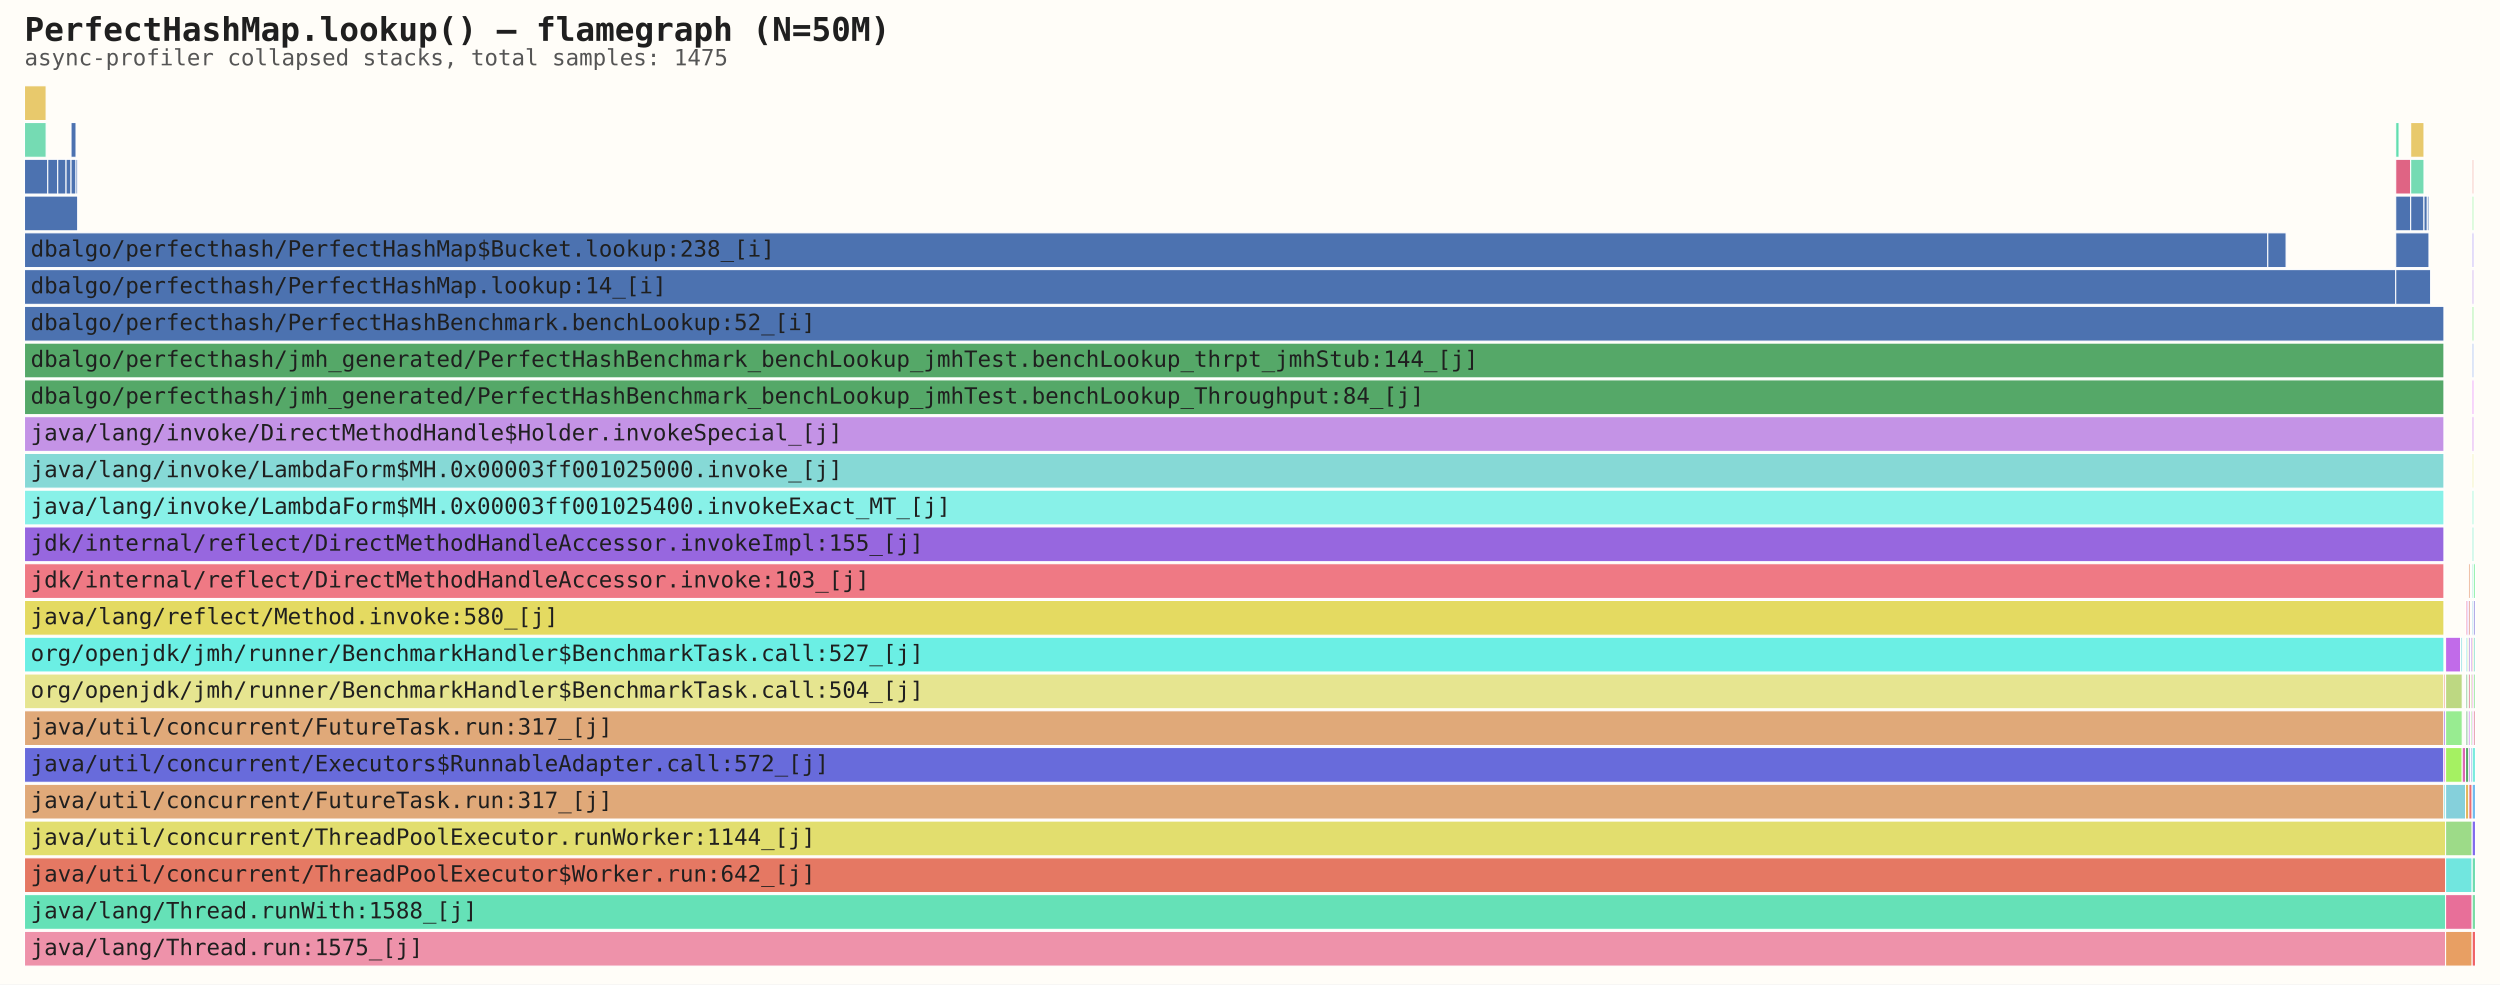
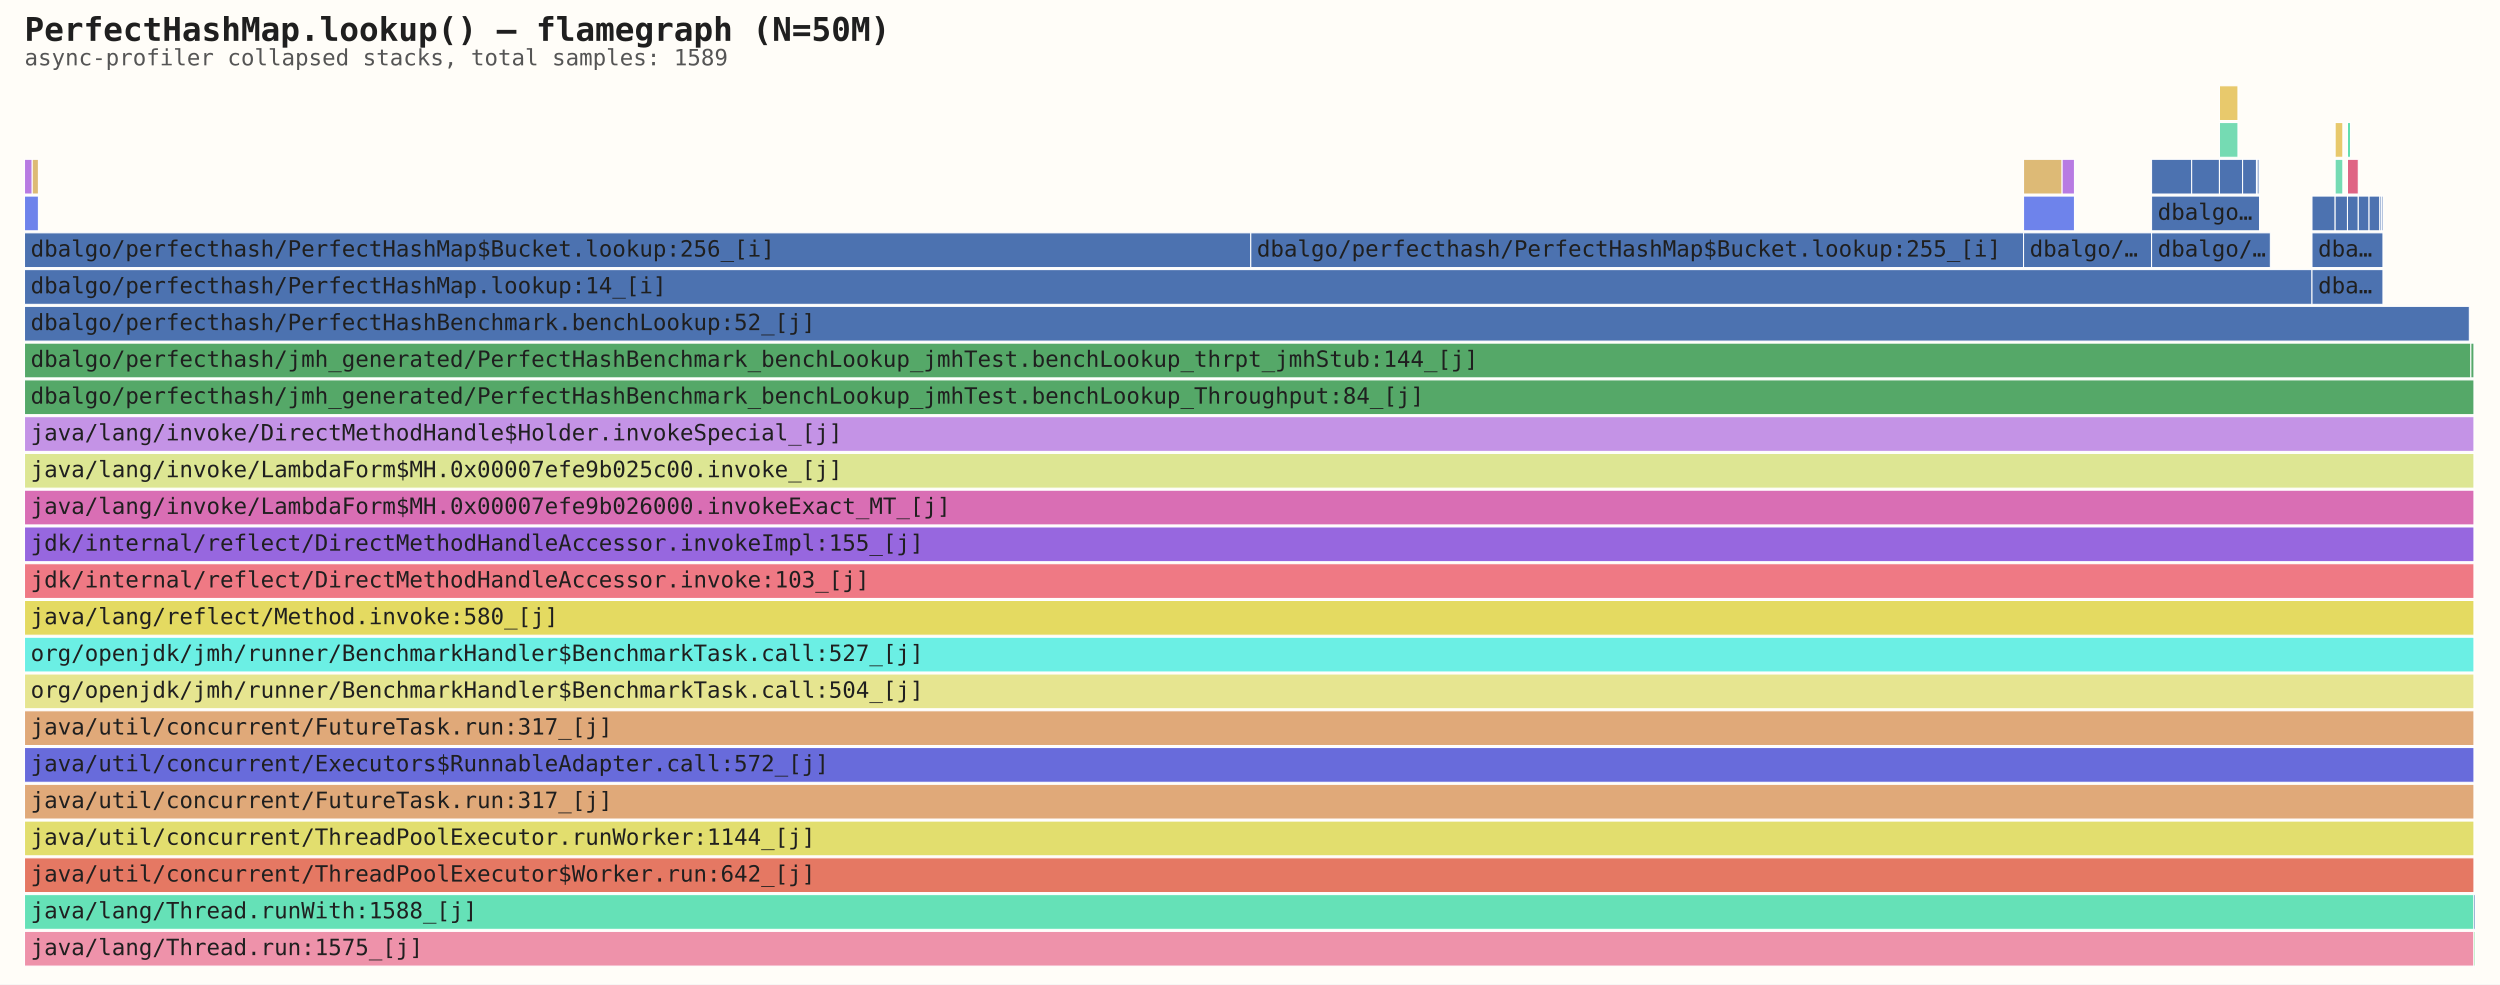
<svg xmlns="http://www.w3.org/2000/svg" width="1224" height="482" viewBox="0 0 1224 482">
  <style>text{font-family:Menlo,Consolas,monospace;fill:#1f1f1f}.title{font-size:16px;font-weight:700}.meta{font-size:11px;fill:#555}.frame{stroke:#ffffff;stroke-width:0.5}.label{font-size:11px;dominant-baseline:middle}</style>
  <rect width="100%" height="100%" fill="#fffdf8" />
  <text class="title" x="12" y="20">PerfectHashMap.lookup() — flamegraph (N=50M)</text>
-   <text class="meta" x="12" y="32">async-profiler collapsed stacks, total samples: 1475</text>
+   <text class="meta" x="12" y="32">async-profiler collapsed stacks, total samples: 1589</text>
  <g>
-     <rect class="frame" x="12.00" y="456.00" width="1185.36" height="17" fill="#ee92aa" />
+     <rect class="frame" x="12.00" y="456.00" width="1199.24" height="17" fill="#ee92aa" />
    <text class="label" x="15.00" y="464.50">java/lang/Thread.run:1575_[j]</text>
  </g>
  <g>
-     <rect class="frame" x="12.00" y="438.00" width="1185.36" height="17" fill="#65e1b7" />
+     <rect class="frame" x="12.00" y="438.00" width="1199.24" height="17" fill="#65e1b7" />
    <text class="label" x="15.00" y="446.50">java/lang/Thread.runWith:1588_[j]</text>
  </g>
  <g>
-     <rect class="frame" x="12.00" y="420.00" width="1185.36" height="17" fill="#e57863" />
+     <rect class="frame" x="12.00" y="420.00" width="1199.24" height="17" fill="#e57863" />
    <text class="label" x="15.00" y="428.50">java/util/concurrent/ThreadPoolExecutor$Worker.run:642_[j]</text>
  </g>
  <g>
-     <rect class="frame" x="12.00" y="402.00" width="1185.36" height="17" fill="#e2de6e" />
+     <rect class="frame" x="12.00" y="402.00" width="1199.24" height="17" fill="#e2de6e" />
    <text class="label" x="15.00" y="410.50">java/util/concurrent/ThreadPoolExecutor.runWorker:1144_[j]</text>
  </g>
  <g>
-     <rect class="frame" x="12.00" y="384.00" width="1184.54" height="17" fill="#e0a979" />
+     <rect class="frame" x="12.00" y="384.00" width="1199.24" height="17" fill="#e0a979" />
    <text class="label" x="15.00" y="392.50">java/util/concurrent/FutureTask.run:317_[j]</text>
  </g>
  <g>
-     <rect class="frame" x="12.00" y="366.00" width="1184.54" height="17" fill="#686bdb" />
+     <rect class="frame" x="12.00" y="366.00" width="1199.24" height="17" fill="#686bdb" />
    <text class="label" x="15.00" y="374.50">java/util/concurrent/Executors$RunnableAdapter.call:572_[j]</text>
  </g>
  <g>
-     <rect class="frame" x="12.00" y="348.00" width="1184.54" height="17" fill="#e0a979" />
+     <rect class="frame" x="12.00" y="348.00" width="1199.24" height="17" fill="#e0a979" />
    <text class="label" x="15.00" y="356.50">java/util/concurrent/FutureTask.run:317_[j]</text>
  </g>
  <g>
-     <rect class="frame" x="12.00" y="330.00" width="1184.54" height="17" fill="#e6e590" />
+     <rect class="frame" x="12.00" y="330.00" width="1199.24" height="17" fill="#e6e590" />
    <text class="label" x="15.00" y="338.50">org/openjdk/jmh/runner/BenchmarkHandler$BenchmarkTask.call:504_[j]</text>
  </g>
  <g>
-     <rect class="frame" x="12.00" y="312.00" width="1184.54" height="17" fill="#6befe4" />
+     <rect class="frame" x="12.00" y="312.00" width="1199.24" height="17" fill="#6befe4" />
    <text class="label" x="15.00" y="320.50">org/openjdk/jmh/runner/BenchmarkHandler$BenchmarkTask.call:527_[j]</text>
  </g>
  <g>
-     <rect class="frame" x="12.00" y="294.00" width="1184.54" height="17" fill="#e4da61" />
+     <rect class="frame" x="12.00" y="294.00" width="1199.24" height="17" fill="#e4da61" />
    <text class="label" x="15.00" y="302.50">java/lang/reflect/Method.invoke:580_[j]</text>
  </g>
  <g>
-     <rect class="frame" x="12.00" y="276.00" width="1184.54" height="17" fill="#ef7984" />
+     <rect class="frame" x="12.00" y="276.00" width="1199.24" height="17" fill="#ef7984" />
    <text class="label" x="15.00" y="284.50">jdk/internal/reflect/DirectMethodHandleAccessor.invoke:103_[j]</text>
  </g>
  <g>
-     <rect class="frame" x="12.00" y="258.00" width="1184.54" height="17" fill="#9767df" />
+     <rect class="frame" x="12.00" y="258.00" width="1199.24" height="17" fill="#9767df" />
    <text class="label" x="15.00" y="266.50">jdk/internal/reflect/DirectMethodHandleAccessor.invokeImpl:155_[j]</text>
  </g>
  <g>
-     <rect class="frame" x="12.00" y="240.00" width="1184.54" height="17" fill="#88f1e8" />
-     <text class="label" x="15.00" y="248.50">java/lang/invoke/LambdaForm$MH.0x00003ff001025400.invokeExact_MT_[j]</text>
+     <rect class="frame" x="12.00" y="240.00" width="1199.24" height="17" fill="#d96eb4" />
+     <text class="label" x="15.00" y="248.50">java/lang/invoke/LambdaForm$MH.0x00007efe9b026000.invokeExact_MT_[j]</text>
  </g>
  <g>
-     <rect class="frame" x="12.00" y="222.00" width="1184.54" height="17" fill="#86d9d6" />
-     <text class="label" x="15.00" y="230.50">java/lang/invoke/LambdaForm$MH.0x00003ff001025000.invoke_[j]</text>
+     <rect class="frame" x="12.00" y="222.00" width="1199.24" height="17" fill="#dde693" />
+     <text class="label" x="15.00" y="230.50">java/lang/invoke/LambdaForm$MH.0x00007efe9b025c00.invoke_[j]</text>
  </g>
  <g>
-     <rect class="frame" x="12.00" y="204.00" width="1184.54" height="17" fill="#c493e6" />
+     <rect class="frame" x="12.00" y="204.00" width="1199.24" height="17" fill="#c493e6" />
    <text class="label" x="15.00" y="212.50">java/lang/invoke/DirectMethodHandle$Holder.invokeSpecial_[j]</text>
  </g>
  <g>
-     <rect class="frame" x="12.00" y="186.00" width="1184.54" height="17" fill="#55a868" />
+     <rect class="frame" x="12.00" y="186.00" width="1199.24" height="17" fill="#55a868" />
    <text class="label" x="15.00" y="194.50">dbalgo/perfecthash/jmh_generated/PerfectHashBenchmark_benchLookup_jmhTest.benchLookup_Throughput:84_[j]</text>
  </g>
  <g>
-     <rect class="frame" x="12.00" y="168.00" width="1184.54" height="17" fill="#55a868" />
+     <rect class="frame" x="12.00" y="168.00" width="1197.73" height="17" fill="#55a868" />
    <text class="label" x="15.00" y="176.50">dbalgo/perfecthash/jmh_generated/PerfectHashBenchmark_benchLookup_jmhTest.benchLookup_thrpt_jmhStub:144_[j]</text>
  </g>
  <g>
-     <rect class="frame" x="12.00" y="150.00" width="1184.54" height="17" fill="#4c72b0" />
-     <text class="label" x="15.00" y="158.50">dbalgo/perfecthash/PerfectHashBenchmark.benchLookup:52_[i]</text>
+     <rect class="frame" x="12.00" y="150.00" width="1196.98" height="17" fill="#4c72b0" />
+     <text class="label" x="15.00" y="158.50">dbalgo/perfecthash/PerfectHashBenchmark.benchLookup:52_[j]</text>
  </g>
  <g>
-     <rect class="frame" x="12.00" y="132.00" width="1160.95" height="17" fill="#4c72b0" />
+     <rect class="frame" x="12.00" y="132.00" width="1119.95" height="17" fill="#4c72b0" />
    <text class="label" x="15.00" y="140.50">dbalgo/perfecthash/PerfectHashMap.lookup:14_[i]</text>
  </g>
  <g>
-     <rect class="frame" x="12.00" y="114.00" width="1098.31" height="17" fill="#4c72b0" />
-     <text class="label" x="15.00" y="122.50">dbalgo/perfecthash/PerfectHashMap$Bucket.lookup:238_[i]</text>
+     <rect class="frame" x="12.00" y="114.00" width="600.38" height="17" fill="#4c72b0" />
+     <text class="label" x="15.00" y="122.50">dbalgo/perfecthash/PerfectHashMap$Bucket.lookup:256_[i]</text>
  </g>
  <g>
-     <rect class="frame" x="12.00" y="96.00" width="26.03" height="17" fill="#4c72b0" />
+     <rect class="frame" x="12.00" y="96.00" width="6.80" height="17" fill="#6e83eb" />
  </g>
  <g>
-     <rect class="frame" x="12.00" y="78.00" width="11.39" height="17" fill="#4c72b0" />
+     <rect class="frame" x="12.00" y="78.00" width="3.78" height="17" fill="#b87be2" />
  </g>
  <g>
-     <rect class="frame" x="12.00" y="60.00" width="10.58" height="17" fill="#75dbb3" />
+     <rect class="frame" x="15.78" y="78.00" width="3.02" height="17" fill="#ddba76" />
  </g>
  <g>
-     <rect class="frame" x="12.00" y="42.00" width="10.58" height="17" fill="#e8c96c" />
+     <rect class="frame" x="612.38" y="114.00" width="378.35" height="17" fill="#4c72b0" />
+     <text class="label" x="615.38" y="122.50">dbalgo/perfecthash/PerfectHashMap$Bucket.lookup:255_[i]</text>
  </g>
  <g>
-     <rect class="frame" x="23.39" y="78.00" width="4.88" height="17" fill="#4c72b0" />
+     <rect class="frame" x="990.73" y="114.00" width="62.68" height="17" fill="#4c72b0" />
+     <text class="label" x="993.73" y="122.50">dbalgo/…</text>
  </g>
  <g>
-     <rect class="frame" x="28.27" y="78.00" width="4.07" height="17" fill="#4c72b0" />
+     <rect class="frame" x="990.73" y="96.00" width="24.92" height="17" fill="#6e83eb" />
  </g>
  <g>
-     <rect class="frame" x="32.34" y="78.00" width="2.44" height="17" fill="#4c72b0" />
+     <rect class="frame" x="990.73" y="78.00" width="18.88" height="17" fill="#ddba76" />
  </g>
  <g>
-     <rect class="frame" x="34.78" y="78.00" width="2.44" height="17" fill="#4c72b0" />
+     <rect class="frame" x="1009.61" y="78.00" width="6.04" height="17" fill="#b87be2" />
  </g>
  <g>
-     <rect class="frame" x="34.78" y="60.00" width="2.44" height="17" fill="#4c72b0" />
+     <rect class="frame" x="1053.41" y="114.00" width="58.15" height="17" fill="#4c72b0" />
+     <text class="label" x="1056.41" y="122.50">dbalgo/…</text>
  </g>
  <g>
-     <rect class="frame" x="37.22" y="78.00" width="0.81" height="17" fill="#4c72b0" />
+     <rect class="frame" x="1053.41" y="96.00" width="52.86" height="17" fill="#4c72b0" />
+     <text class="label" x="1056.41" y="104.50">dbalgo…</text>
  </g>
  <g>
-     <rect class="frame" x="1110.31" y="114.00" width="8.95" height="17" fill="#4c72b0" />
+     <rect class="frame" x="1053.41" y="78.00" width="19.63" height="17" fill="#4c72b0" />
  </g>
  <g>
-     <rect class="frame" x="1172.95" y="132.00" width="17.08" height="17" fill="#4c72b0" />
+     <rect class="frame" x="1073.04" y="78.00" width="13.59" height="17" fill="#4c72b0" />
  </g>
  <g>
-     <rect class="frame" x="1172.95" y="114.00" width="16.27" height="17" fill="#4c72b0" />
+     <rect class="frame" x="1086.64" y="78.00" width="11.33" height="17" fill="#4c72b0" />
  </g>
  <g>
-     <rect class="frame" x="1172.95" y="96.00" width="7.32" height="17" fill="#4c72b0" />
+     <rect class="frame" x="1086.64" y="60.00" width="9.06" height="17" fill="#75dbb3" />
  </g>
  <g>
-     <rect class="frame" x="1172.95" y="78.00" width="7.32" height="17" fill="#df6484" />
+     <rect class="frame" x="1086.64" y="42.00" width="9.06" height="17" fill="#e8c96c" />
  </g>
  <g>
-     <rect class="frame" x="1172.95" y="60.00" width="1.63" height="17" fill="#62deae" />
+     <rect class="frame" x="1097.97" y="78.00" width="6.80" height="17" fill="#4c72b0" />
  </g>
  <g>
-     <rect class="frame" x="1180.27" y="96.00" width="6.51" height="17" fill="#4c72b0" />
+     <rect class="frame" x="1104.76" y="78.00" width="0.76" height="17" fill="#4c72b0" />
  </g>
  <g>
-     <rect class="frame" x="1180.27" y="78.00" width="6.51" height="17" fill="#75dbb3" />
+     <rect class="frame" x="1105.52" y="78.00" width="0.76" height="17" fill="#4c72b0" />
  </g>
  <g>
-     <rect class="frame" x="1180.27" y="60.00" width="6.51" height="17" fill="#e8c96c" />
+     <rect class="frame" x="1131.95" y="132.00" width="34.74" height="17" fill="#4c72b0" />
+     <text class="label" x="1134.95" y="140.50">dba…</text>
  </g>
  <g>
-     <rect class="frame" x="1186.78" y="96.00" width="1.63" height="17" fill="#4c72b0" />
+     <rect class="frame" x="1131.95" y="114.00" width="34.74" height="17" fill="#4c72b0" />
+     <text class="label" x="1134.95" y="122.50">dba…</text>
  </g>
  <g>
-     <rect class="frame" x="1188.41" y="96.00" width="0.81" height="17" fill="#4c72b0" />
+     <rect class="frame" x="1131.95" y="96.00" width="11.33" height="17" fill="#4c72b0" />
  </g>
  <g>
-     <rect class="frame" x="1196.54" y="384.00" width="0.81" height="17" fill="#70dade" />
+     <rect class="frame" x="1143.28" y="96.00" width="6.04" height="17" fill="#4c72b0" />
  </g>
  <g>
-     <rect class="frame" x="1196.54" y="366.00" width="0.81" height="17" fill="#eb70de" />
+     <rect class="frame" x="1143.28" y="78.00" width="3.78" height="17" fill="#75dbb3" />
  </g>
  <g>
-     <rect class="frame" x="1196.54" y="348.00" width="0.81" height="17" fill="#985ce3" />
+     <rect class="frame" x="1143.28" y="60.00" width="3.78" height="17" fill="#e8c96c" />
  </g>
  <g>
-     <rect class="frame" x="1196.54" y="330.00" width="0.81" height="17" fill="#eda082" />
+     <rect class="frame" x="1149.32" y="96.00" width="5.29" height="17" fill="#4c72b0" />
  </g>
  <g>
-     <rect class="frame" x="1197.36" y="456.00" width="13.02" height="17" fill="#e89f63" />
+     <rect class="frame" x="1149.32" y="78.00" width="5.29" height="17" fill="#df6484" />
  </g>
  <g>
-     <rect class="frame" x="1197.36" y="438.00" width="13.02" height="17" fill="#e86f99" />
+     <rect class="frame" x="1149.32" y="60.00" width="1.51" height="17" fill="#62deae" />
  </g>
  <g>
-     <rect class="frame" x="1197.36" y="420.00" width="13.02" height="17" fill="#71e6df" />
+     <rect class="frame" x="1154.61" y="96.00" width="5.29" height="17" fill="#4c72b0" />
  </g>
  <g>
-     <rect class="frame" x="1197.36" y="402.00" width="13.02" height="17" fill="#9ddb88" />
+     <rect class="frame" x="1159.89" y="96.00" width="5.29" height="17" fill="#4c72b0" />
  </g>
  <g>
-     <rect class="frame" x="1197.36" y="384.00" width="9.76" height="17" fill="#85d0db" />
+     <rect class="frame" x="1165.18" y="96.00" width="0.76" height="17" fill="#4c72b0" />
  </g>
  <g>
-     <rect class="frame" x="1197.36" y="366.00" width="8.14" height="17" fill="#a5f162" />
+     <rect class="frame" x="1165.93" y="96.00" width="0.76" height="17" fill="#4c72b0" />
  </g>
  <g>
-     <rect class="frame" x="1197.36" y="348.00" width="8.14" height="17" fill="#98ec91" />
+     <rect class="frame" x="1209.73" y="168.00" width="1.51" height="17" fill="#55a868" />
  </g>
  <g>
-     <rect class="frame" x="1197.36" y="330.00" width="8.14" height="17" fill="#bdd882" />
+     <rect class="frame" x="1211.24" y="456.00" width="0.76" height="17" fill="#95e6a4" />
  </g>
  <g>
-     <rect class="frame" x="1197.36" y="312.00" width="7.32" height="17" fill="#c16be9" />
-   </g>
-   <g>
-     <rect class="frame" x="1204.68" y="312.00" width="0.81" height="17" fill="#88ddde" />
-   </g>
-   <g>
-     <rect class="frame" x="1205.49" y="366.00" width="1.63" height="17" fill="#dc67b4" />
-   </g>
-   <g>
-     <rect class="frame" x="1207.12" y="384.00" width="1.63" height="17" fill="#e1b65a" />
-   </g>
-   <g>
-     <rect class="frame" x="1207.12" y="366.00" width="1.63" height="17" fill="#55a868" />
-   </g>
-   <g>
-     <rect class="frame" x="1207.12" y="348.00" width="0.81" height="17" fill="#55a868" />
-   </g>
-   <g>
-     <rect class="frame" x="1207.12" y="330.00" width="0.81" height="17" fill="#55a868" />
-   </g>
-   <g>
-     <rect class="frame" x="1207.12" y="312.00" width="0.81" height="17" fill="#7de6e7" />
-   </g>
-   <g>
-     <rect class="frame" x="1207.12" y="294.00" width="0.81" height="17" fill="#ef7d9a" />
-   </g>
-   <g>
-     <rect class="frame" x="1207.93" y="348.00" width="0.81" height="17" fill="#55a868" />
-   </g>
-   <g>
-     <rect class="frame" x="1207.93" y="330.00" width="0.81" height="17" fill="#98ec91" />
-   </g>
-   <g>
-     <rect class="frame" x="1207.93" y="312.00" width="0.81" height="17" fill="#bdd882" />
-   </g>
-   <g>
-     <rect class="frame" x="1207.93" y="294.00" width="0.81" height="17" fill="#c16be9" />
-   </g>
-   <g>
-     <rect class="frame" x="1208.75" y="384.00" width="1.63" height="17" fill="#ec6c72" />
-   </g>
-   <g>
-     <rect class="frame" x="1208.75" y="366.00" width="0.81" height="17" fill="#c480e4" />
-   </g>
-   <g>
-     <rect class="frame" x="1208.75" y="348.00" width="0.81" height="17" fill="#d88cf1" />
-   </g>
-   <g>
-     <rect class="frame" x="1208.75" y="330.00" width="0.81" height="17" fill="#d9627e" />
-   </g>
-   <g>
-     <rect class="frame" x="1208.75" y="312.00" width="0.81" height="17" fill="#b587d9" />
-   </g>
-   <g>
-     <rect class="frame" x="1208.75" y="294.00" width="0.81" height="17" fill="#dd8d7b" />
-   </g>
-   <g>
-     <rect class="frame" x="1208.75" y="276.00" width="0.81" height="17" fill="#e59e77" />
-   </g>
-   <g>
-     <rect class="frame" x="1209.56" y="366.00" width="0.81" height="17" fill="#7f83d9" />
-   </g>
-   <g>
-     <rect class="frame" x="1209.56" y="348.00" width="0.81" height="17" fill="#98ec91" />
-   </g>
-   <g>
-     <rect class="frame" x="1209.56" y="330.00" width="0.81" height="17" fill="#bdd882" />
-   </g>
-   <g>
-     <rect class="frame" x="1209.56" y="312.00" width="0.81" height="17" fill="#c16be9" />
-   </g>
-   <g>
-     <rect class="frame" x="1210.37" y="456.00" width="1.63" height="17" fill="#f06266" />
-   </g>
-   <g>
-     <rect class="frame" x="1210.37" y="438.00" width="1.63" height="17" fill="#7adca4" />
-   </g>
-   <g>
-     <rect class="frame" x="1210.37" y="420.00" width="1.63" height="17" fill="#6edbae" />
-   </g>
-   <g>
-     <rect class="frame" x="1210.37" y="402.00" width="1.63" height="17" fill="#816bed" />
-   </g>
-   <g>
-     <rect class="frame" x="1210.37" y="384.00" width="1.63" height="17" fill="#70bbef" />
-   </g>
-   <g>
-     <rect class="frame" x="1210.37" y="366.00" width="1.63" height="17" fill="#7aecde" />
-   </g>
-   <g>
-     <rect class="frame" x="1210.37" y="348.00" width="0.81" height="17" fill="#e683ea" />
-   </g>
-   <g>
-     <rect class="frame" x="1210.37" y="330.00" width="0.81" height="17" fill="#e55cc6" />
-   </g>
-   <g>
-     <rect class="frame" x="1210.37" y="312.00" width="0.81" height="17" fill="#dba477" />
-   </g>
-   <g>
-     <rect class="frame" x="1210.37" y="294.00" width="0.81" height="17" fill="#71c1db" />
-   </g>
-   <g>
-     <rect class="frame" x="1210.37" y="276.00" width="0.81" height="17" fill="#73ddc5" />
-   </g>
-   <g>
-     <rect class="frame" x="1210.37" y="258.00" width="0.81" height="17" fill="#65e8b8" />
-   </g>
-   <g>
-     <rect class="frame" x="1210.37" y="240.00" width="0.81" height="17" fill="#6cf1bd" />
-   </g>
-   <g>
-     <rect class="frame" x="1210.37" y="222.00" width="0.81" height="17" fill="#ece98c" />
-   </g>
-   <g>
-     <rect class="frame" x="1210.37" y="204.00" width="0.81" height="17" fill="#c962e3" />
-   </g>
-   <g>
-     <rect class="frame" x="1210.37" y="186.00" width="0.81" height="17" fill="#e263f1" />
-   </g>
-   <g>
-     <rect class="frame" x="1210.37" y="168.00" width="0.81" height="17" fill="#83a1e4" />
-   </g>
-   <g>
-     <rect class="frame" x="1210.37" y="150.00" width="0.81" height="17" fill="#69e65f" />
-   </g>
-   <g>
-     <rect class="frame" x="1210.37" y="132.00" width="0.81" height="17" fill="#b785de" />
-   </g>
-   <g>
-     <rect class="frame" x="1210.37" y="114.00" width="0.81" height="17" fill="#9a7eea" />
-   </g>
-   <g>
-     <rect class="frame" x="1210.37" y="96.00" width="0.81" height="17" fill="#85ef85" />
-   </g>
-   <g>
-     <rect class="frame" x="1210.37" y="78.00" width="0.81" height="17" fill="#ef9d8d" />
-   </g>
-   <g>
-     <rect class="frame" x="1211.19" y="348.00" width="0.81" height="17" fill="#db788a" />
-   </g>
-   <g>
-     <rect class="frame" x="1211.19" y="330.00" width="0.81" height="17" fill="#7ee085" />
-   </g>
-   <g>
-     <rect class="frame" x="1211.19" y="312.00" width="0.81" height="17" fill="#75dec4" />
-   </g>
-   <g>
-     <rect class="frame" x="1211.19" y="294.00" width="0.81" height="17" fill="#887dd9" />
-   </g>
-   <g>
-     <rect class="frame" x="1211.19" y="276.00" width="0.81" height="17" fill="#60eb84" />
+     <rect class="frame" x="1211.24" y="438.00" width="0.76" height="17" fill="#4c72b0" />
  </g>
</svg>
